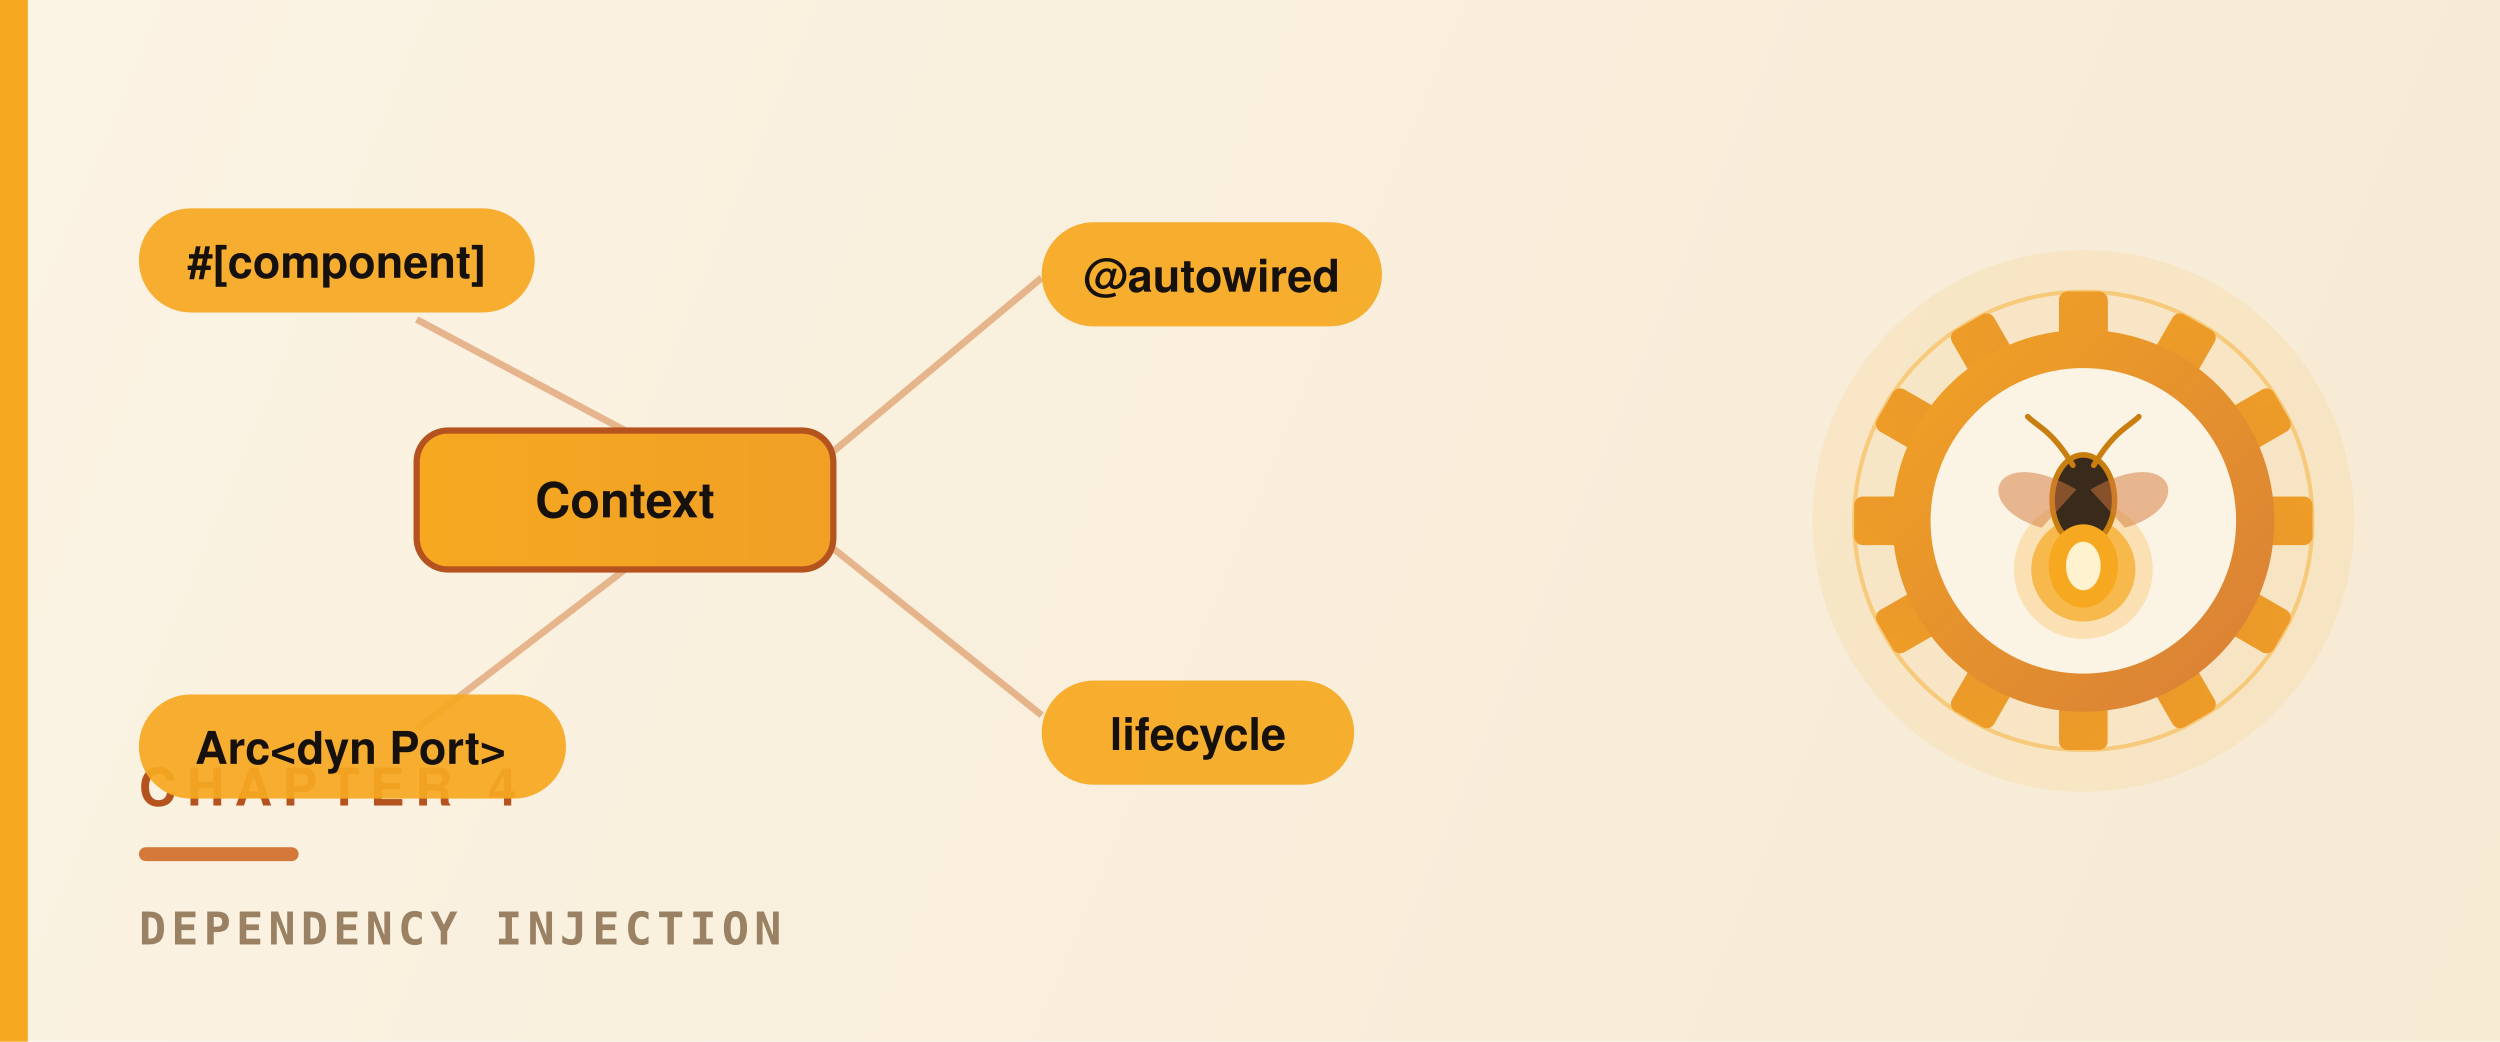
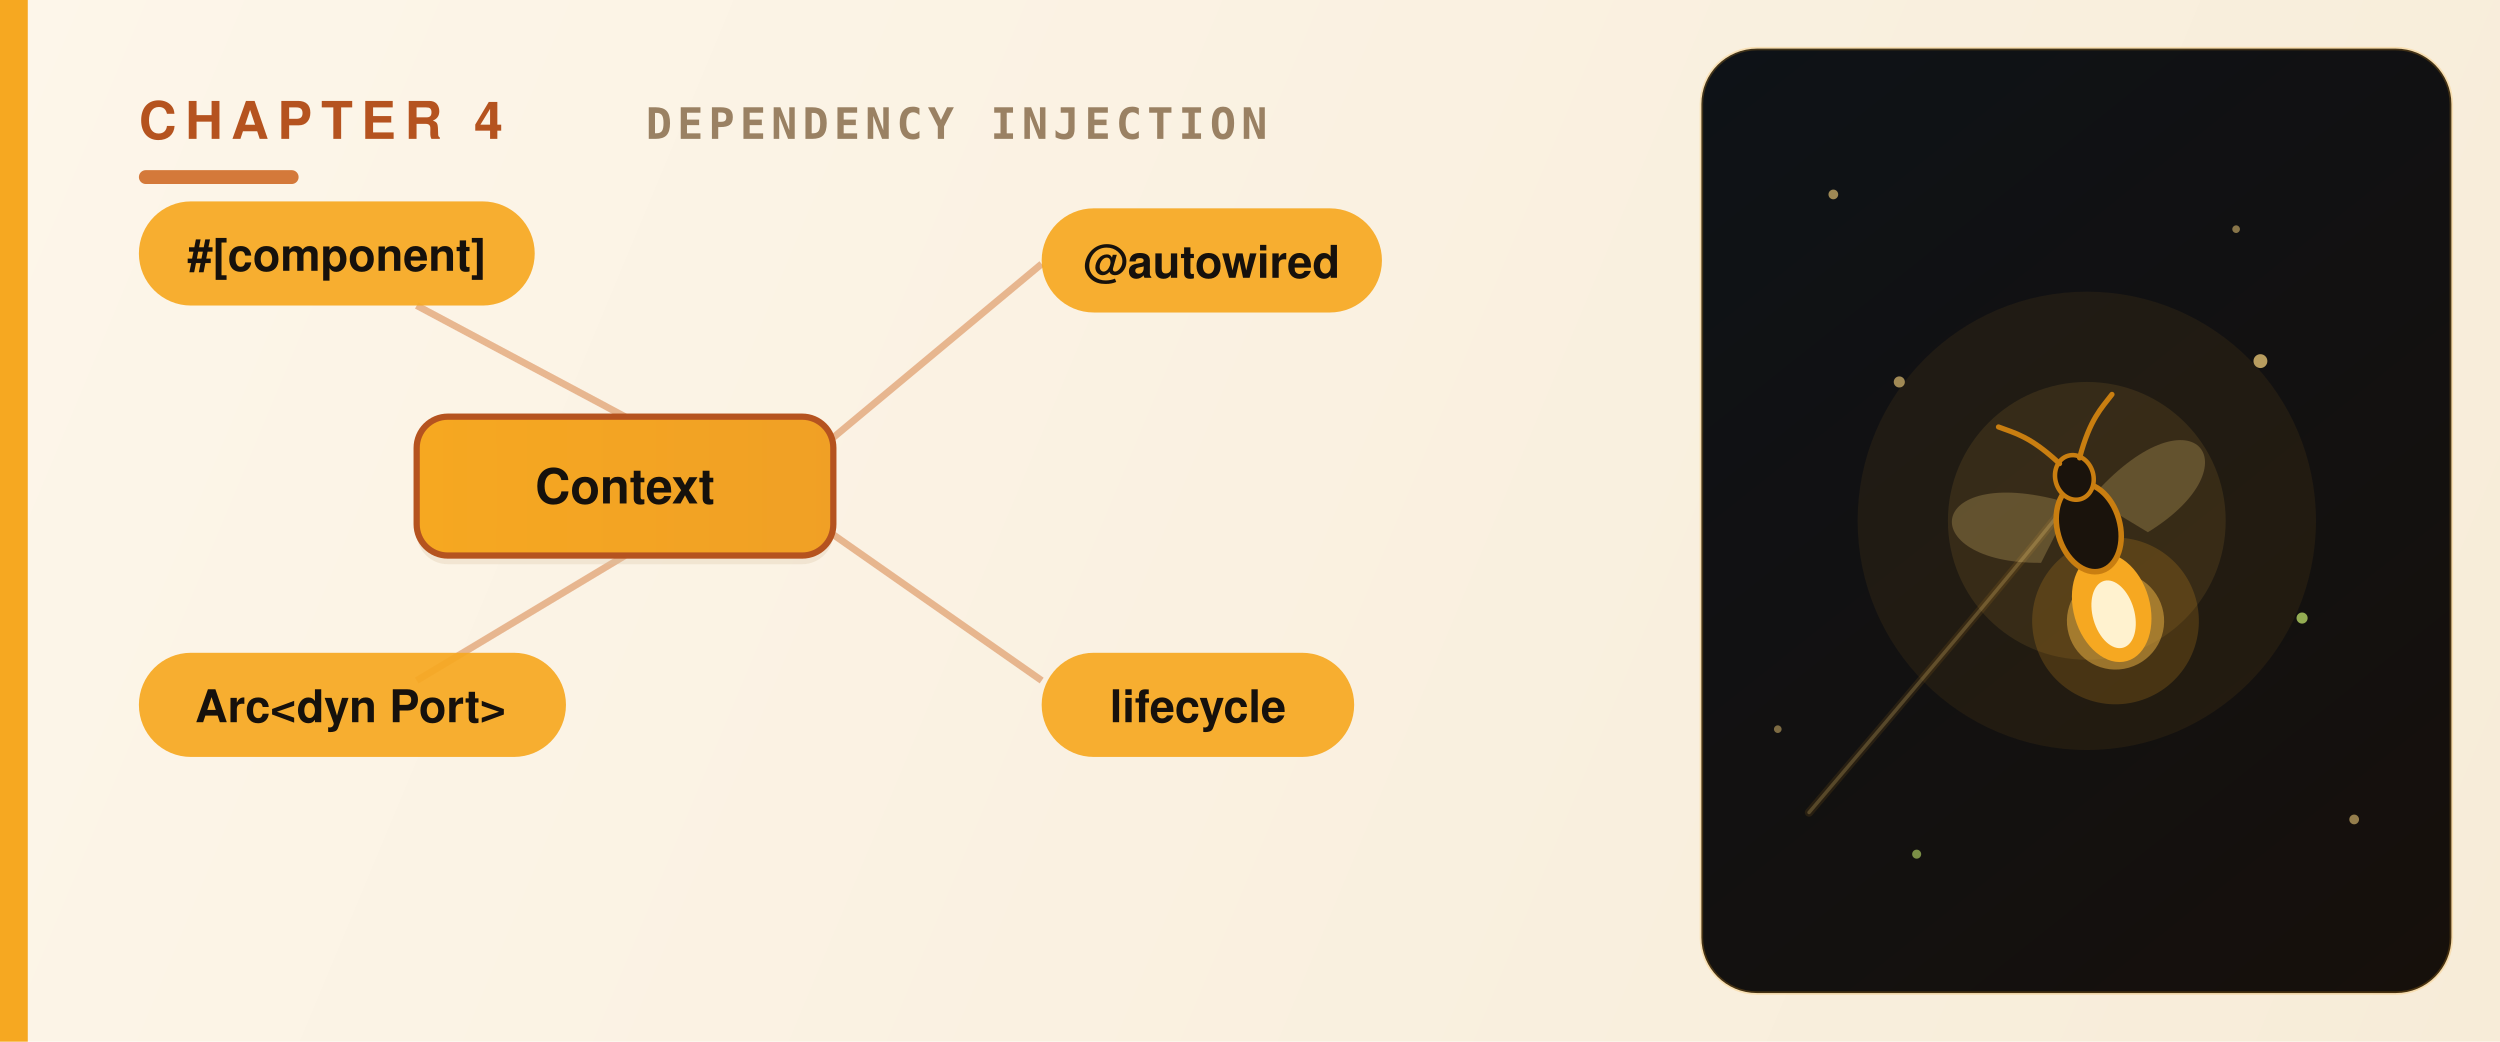
- <svg xmlns="http://www.w3.org/2000/svg" xmlns:xlink="http://www.w3.org/1999/xlink" viewBox="0 0 720 300" role="img" aria-label="Dependency Injection — the application context" font-family="Avenir Next,Avenir,Helvetica Neue,Helvetica,Arial,sans-serif">
+ <svg xmlns="http://www.w3.org/2000/svg" viewBox="0 0 720 300" role="img" aria-label="Dependency Injection — the application context" font-family="Avenir Next,Avenir,Helvetica Neue,Helvetica,Arial,sans-serif">
  <defs>
    <linearGradient id="fld" x1="0" y1="0" x2="720" y2="300" gradientUnits="userSpaceOnUse">
-       <stop offset="0" stop-color="#fbf3e4" />
-       <stop offset="1" stop-color="#f6ead3" />
+       <stop offset="0" stop-color="#fdf6ea" />
+       <stop offset="1" stop-color="#f7ecd8" />
    </linearGradient>
-     <linearGradient id="grg" x1="-70" y1="-70" x2="70" y2="70" gradientUnits="userSpaceOnUse">
-       <stop offset="0" stop-color="#f6a821" />
-       <stop offset="1" stop-color="#d4793a" />
+     <linearGradient id="pnl" x1="490" y1="14" x2="706" y2="286" gradientUnits="userSpaceOnUse">
+       <stop offset="0" stop-color="#0e1217" />
+       <stop offset="1" stop-color="#16100b" />
    </linearGradient>
    <linearGradient id="grh" x1="0" y1="0" x2="720" y2="0" gradientUnits="userSpaceOnUse">
      <stop offset="0" stop-color="#f6a821" />
      <stop offset="1" stop-color="#d4793a" />
    </linearGradient>
  </defs>
  <rect width="720" height="300" fill="url(#fld)" />
  <rect x="0" y="0" width="8" height="300" fill="url(#grh)" />
-   <rect x="40" y="244" width="46" height="4" rx="2" fill="#d4793a" />
-   <text x="40" y="232" fill="#b5531f" font-size="15" font-weight="800" letter-spacing="3">CHAPTER 4</text>
-   <text x="40" y="272" fill="#9a8163" font-size="13" font-weight="600" letter-spacing="1.5" font-family="SF Mono,JetBrains Mono,Menlo,Consolas,monospace">DEPENDENCY INJECTION</text>
+   <rect x="490" y="14" width="216" height="272" rx="16" fill="url(#pnl)" />
+   <rect x="490" y="14" width="216" height="272" rx="16" fill="none" stroke="#f6a821" stroke-width="1" opacity="0.22" />
+   <g fill="#ffd980">
+     <circle cx="528" cy="56" r="1.4" opacity="0.6" />
+     <circle cx="678" cy="236" r="1.4" opacity="0.55" />
+     <circle cx="644" cy="66" r="1.1" opacity="0.5" />
+     <circle cx="512" cy="210" r="1.1" opacity="0.45" />
+   </g>
+   <circle cx="552" cy="246" r="1.3" fill="#bfe26a" opacity="0.6" />
+   <text x="40" y="40" fill="#b5531f" font-size="15" font-weight="800" letter-spacing="2.5">CHAPTER 4</text>
+   <text x="186" y="40" fill="#9a8163" font-size="12.5" font-weight="600" letter-spacing="1.5" font-family="SF Mono,JetBrains Mono,Menlo,Consolas,monospace">DEPENDENCY INJECTION</text>
+   <rect x="40" y="49" width="46" height="4" rx="2" fill="#d4793a" />
  <g stroke="#d4793a" stroke-width="2" opacity="0.5">
-     <line x1="120" y1="92" x2="180" y2="124" />
-     <line x1="120" y1="210" x2="180" y2="164" />
-     <line x1="300" y1="80" x2="240" y2="130" />
-     <line x1="300" y1="206" x2="240" y2="158" />
+     <line x1="120" y1="88" x2="180" y2="120" />
+     <line x1="120" y1="196" x2="180" y2="160" />
+     <line x1="300" y1="76" x2="240" y2="126" />
+     <line x1="300" y1="196" x2="240" y2="154" />
  </g>
-   <g transform="translate(40,60)">
+   <g transform="translate(40,58)">
    <rect x="0" y="0" width="114" height="30" rx="15" fill="#f6a821" opacity="0.92" />
    <text x="57" y="20" text-anchor="middle" fill="#16110c" font-size="13" font-weight="700">#[component]</text>
  </g>
-   <g transform="translate(40,200)">
+   <g transform="translate(40,188)">
    <rect x="0" y="0" width="123" height="30" rx="15" fill="#f6a821" opacity="0.92" />
    <text x="61" y="20" text-anchor="middle" fill="#16110c" font-size="13" font-weight="700">Arc&lt;dyn Port&gt;</text>
  </g>
-   <g transform="translate(300,64)">
+   <g transform="translate(300,60)">
    <rect x="0" y="0" width="98" height="30" rx="15" fill="#f6a821" opacity="0.92" />
    <text x="49" y="20" text-anchor="middle" fill="#16110c" font-size="13" font-weight="700">@autowired</text>
  </g>
-   <g transform="translate(300,196)">
+   <g transform="translate(300,188)">
    <rect x="0" y="0" width="90" height="30" rx="15" fill="#f6a821" opacity="0.92" />
    <text x="45" y="20" text-anchor="middle" fill="#16110c" font-size="13" font-weight="700">lifecycle</text>
  </g>
-   <g transform="translate(120,124)">
+   <g transform="translate(120,120)">
+     <rect x="0" y="2.5" width="120" height="40" rx="9" fill="#d9c4a3" opacity="0.30" />
    <rect x="0" y="0" width="120" height="40" rx="9" fill="url(#grh)" stroke="#b5531f" stroke-width="1.8" />
    <text x="60.0" y="25" text-anchor="middle" fill="#16110c" font-size="14" font-weight="700">Context</text>
  </g>
-   <g transform="translate(600,150)">
-     <circle r="78" fill="#f6a821" opacity="0.10" />
-     <circle r="66" fill="none" stroke="#f6a821" stroke-width="1.2" opacity="0.45" />
-     <g fill="url(#grg)">
-       <g id="et">
-         <rect x="-7" y="-66" width="14" height="16" rx="2.5" />
-       </g>
-       <use xlink:href="#et" transform="rotate(0)" />
-       <use xlink:href="#et" transform="rotate(30)" />
-       <use xlink:href="#et" transform="rotate(60)" />
-       <use xlink:href="#et" transform="rotate(90)" />
-       <use xlink:href="#et" transform="rotate(120)" />
-       <use xlink:href="#et" transform="rotate(150)" />
-       <use xlink:href="#et" transform="rotate(180)" />
-       <use xlink:href="#et" transform="rotate(210)" />
-       <use xlink:href="#et" transform="rotate(240)" />
-       <use xlink:href="#et" transform="rotate(270)" />
-       <use xlink:href="#et" transform="rotate(300)" />
-       <use xlink:href="#et" transform="rotate(330)" />
+   <g transform="translate(601,150)">
+     <circle r="66" fill="#f6a821" opacity="0.07" />
+     <circle r="40" fill="#ffc24a" opacity="0.10" />
+     <path d="M-80,84 C-46,44 -24,18 -8,-2" fill="none" stroke="#f6a821" stroke-width="2.4" opacity="0.10" stroke-linecap="round" />
+     <path d="M-80,84 C-46,44 -24,18 -8,-2" fill="none" stroke="#ffd980" stroke-width="1" opacity="0.22" stroke-linecap="round" />
+     <g transform="rotate(-16)">
+       <circle cx="0" cy="30" r="24" fill="#f6a821" opacity="0.18" />
+       <circle cx="0" cy="30" r="14" fill="#ffc24a" opacity="0.45" />
+       <path d="M-3,-6 C-40,-30 -52,-2 -16,8 Z" fill="#ffd980" opacity="0.22" />
+       <path d="M3,-6 C40,-30 52,-2 16,8 Z" fill="#ffd980" opacity="0.22" />
+       <ellipse cx="0" cy="26" rx="11" ry="16" fill="#f6a821" />
+       <ellipse cx="0" cy="28" rx="6" ry="10" fill="#fff2cf" />
+       <ellipse cx="0" cy="2" rx="9" ry="13" fill="#1a130c" stroke="#c97e10" stroke-width="1.6" />
+       <ellipse cx="0" cy="-13" rx="5.5" ry="6.5" fill="#1a130c" stroke="#c97e10" stroke-width="1.3" />
+       <path d="M-3,-18 C-9,-28 -13,-30 -17,-33" fill="none" stroke="#c97e10" stroke-width="1.5" stroke-linecap="round" />
+       <path d="M3,-18 C9,-28 13,-30 17,-33" fill="none" stroke="#c97e10" stroke-width="1.5" stroke-linecap="round" />
    </g>
-     <circle r="55" fill="url(#grg)" />
-     <circle r="44" fill="#fbf3e4" />
-     <ellipse cx="0" cy="14" rx="20" ry="20" fill="#f6a821" opacity="0.25" />
-     <ellipse cx="0" cy="14" rx="15" ry="15" fill="#f6a821" opacity="0.7" />
-     <ellipse cx="0" cy="-6" rx="9" ry="13" fill="#3a2a1c" stroke="#c97e10" stroke-width="1.6" />
-     <ellipse cx="0" cy="13" rx="10" ry="12" fill="#f6a821" />
-     <ellipse cx="0" cy="13" rx="5" ry="7" fill="#fff2cf" />
-     <path d="M-2,-9 C-26,-23 -33,-4 -12,2 Z" fill="#d4793a" opacity="0.5" />
-     <path d="M2,-9 C26,-23 33,-4 12,2 Z" fill="#d4793a" opacity="0.5" />
-     <path d="M-3,-16 C-9,-26 -13,-27 -16,-30" fill="none" stroke="#c97e10" stroke-width="1.6" stroke-linecap="round" />
-     <path d="M3,-16 C9,-26 13,-27 16,-30" fill="none" stroke="#c97e10" stroke-width="1.6" stroke-linecap="round" />
+     <circle cx="50" cy="-46" r="2" fill="#ffd980" opacity="0.7" />
+     <circle cx="62" cy="28" r="1.6" fill="#bfe26a" opacity="0.75" />
+     <circle cx="-54" cy="-40" r="1.6" fill="#ffd980" opacity="0.6" />
  </g>
</svg>
